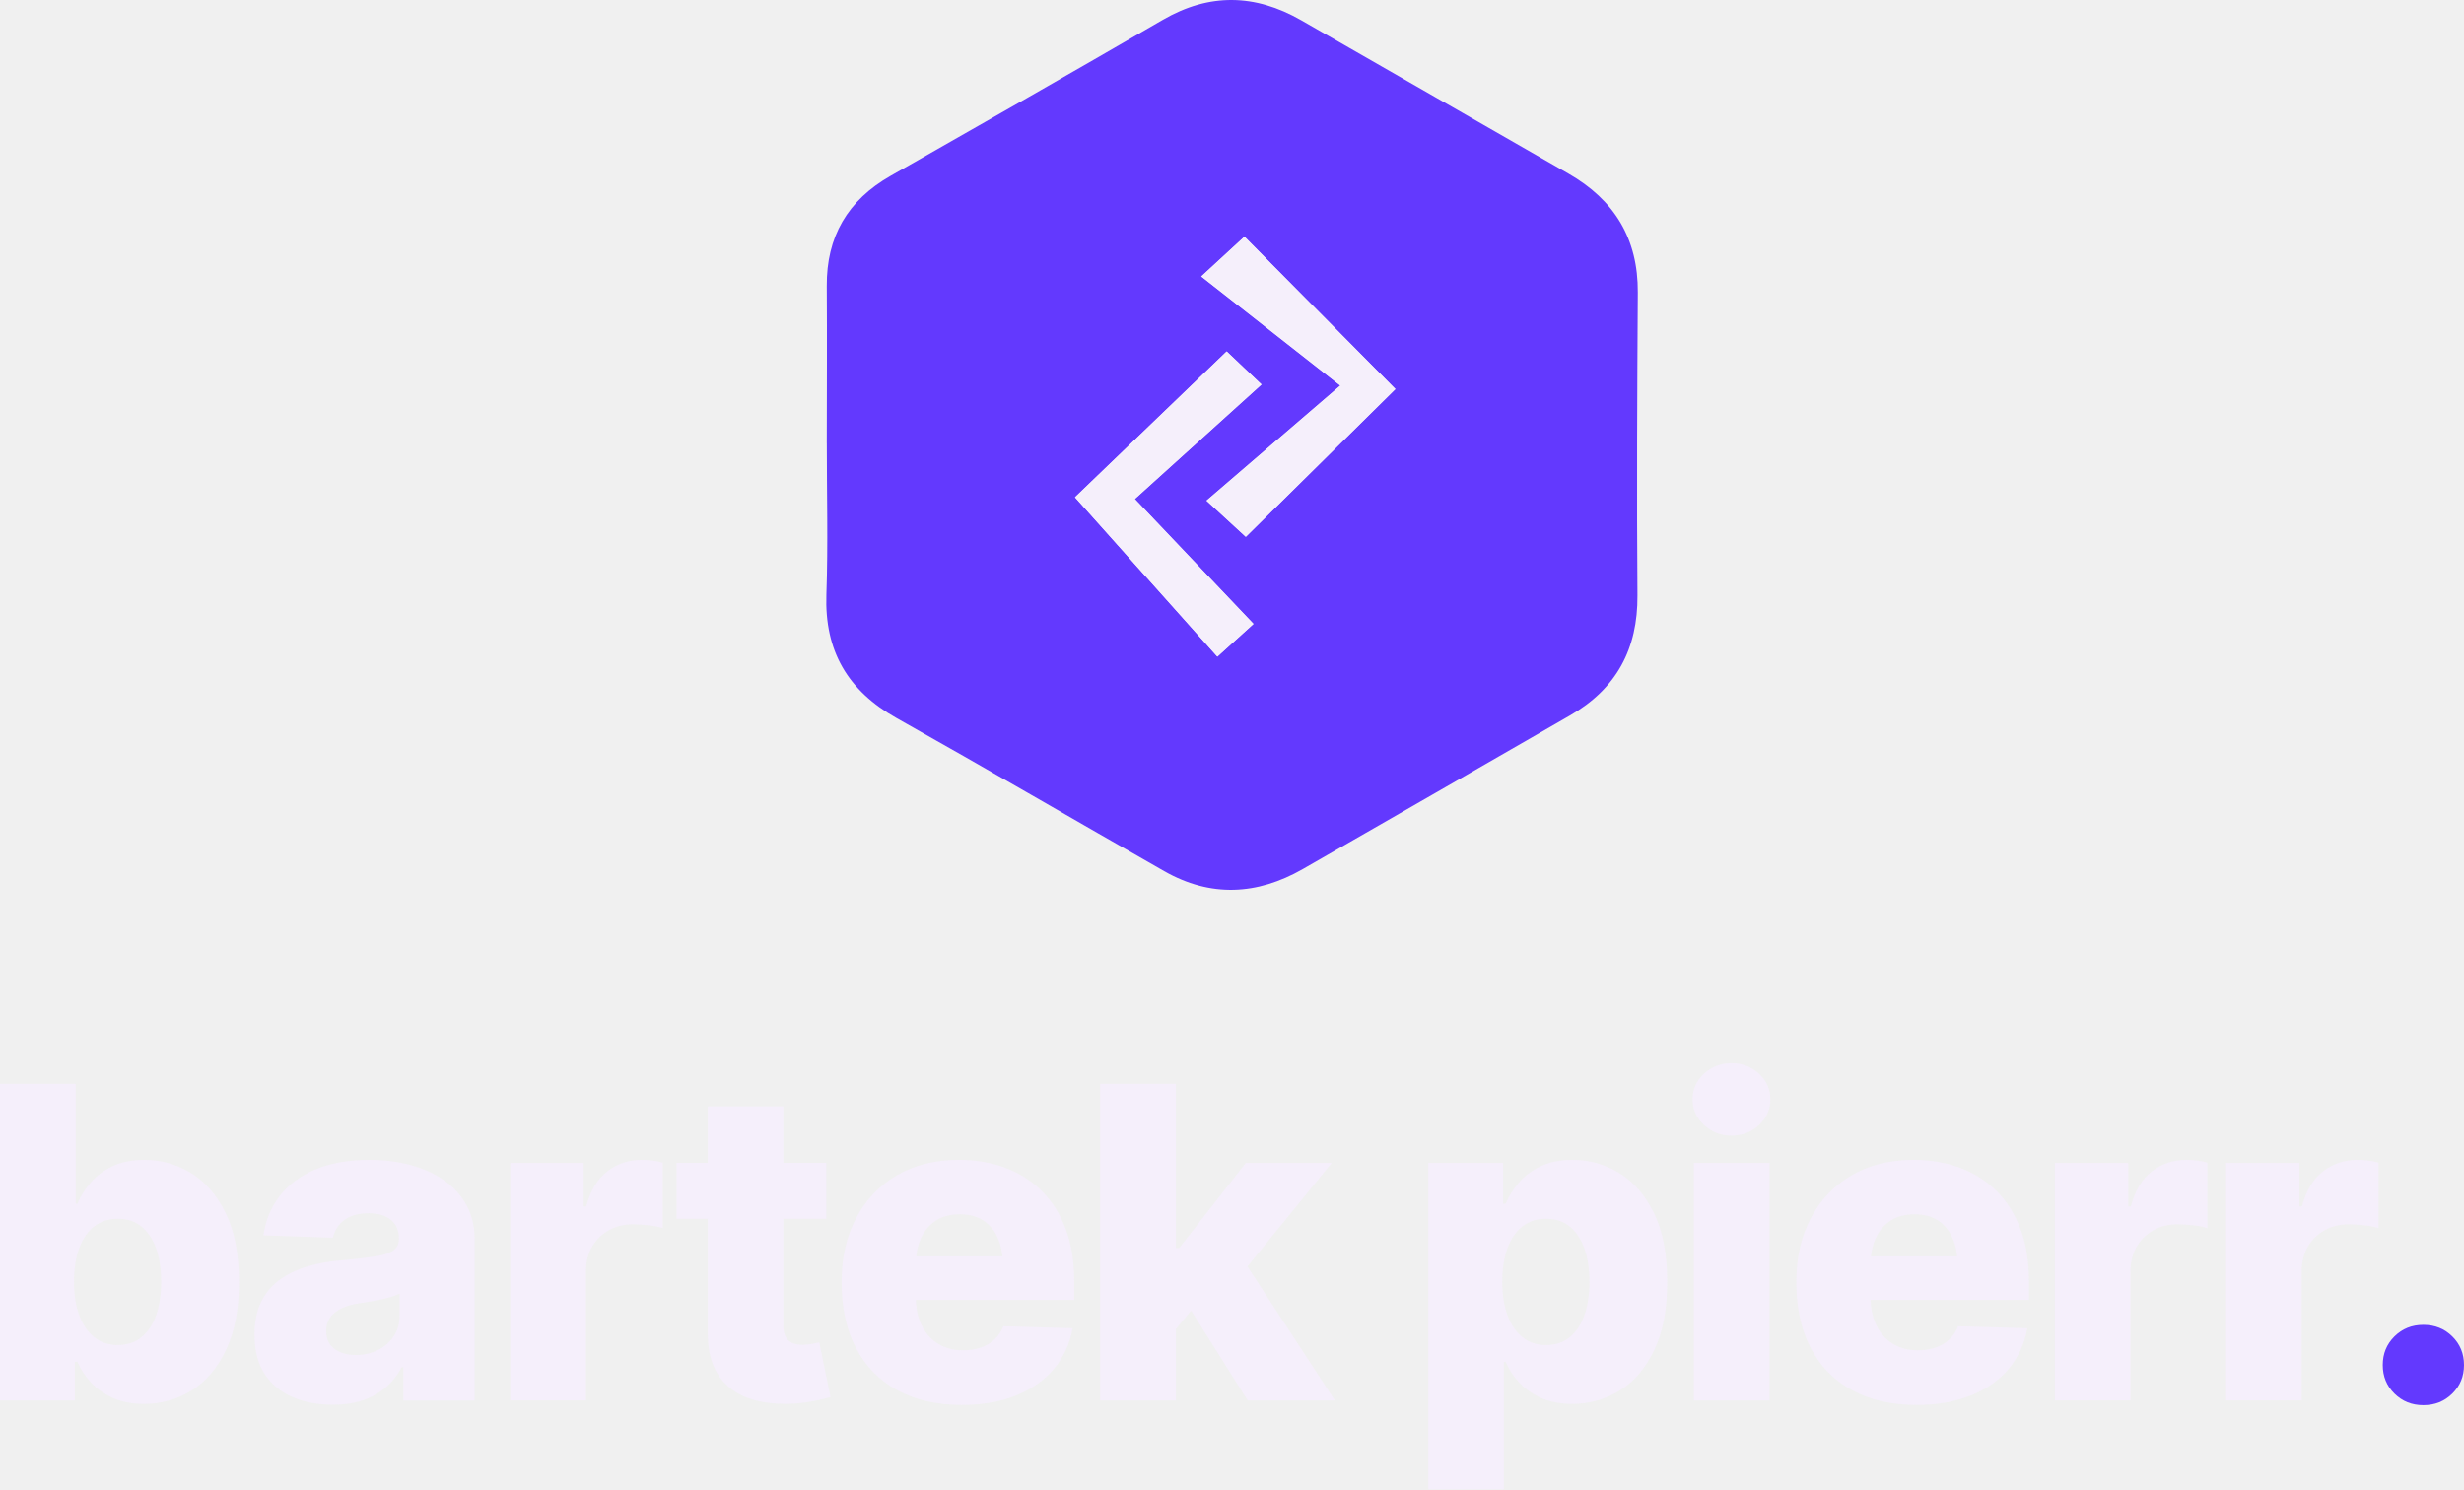
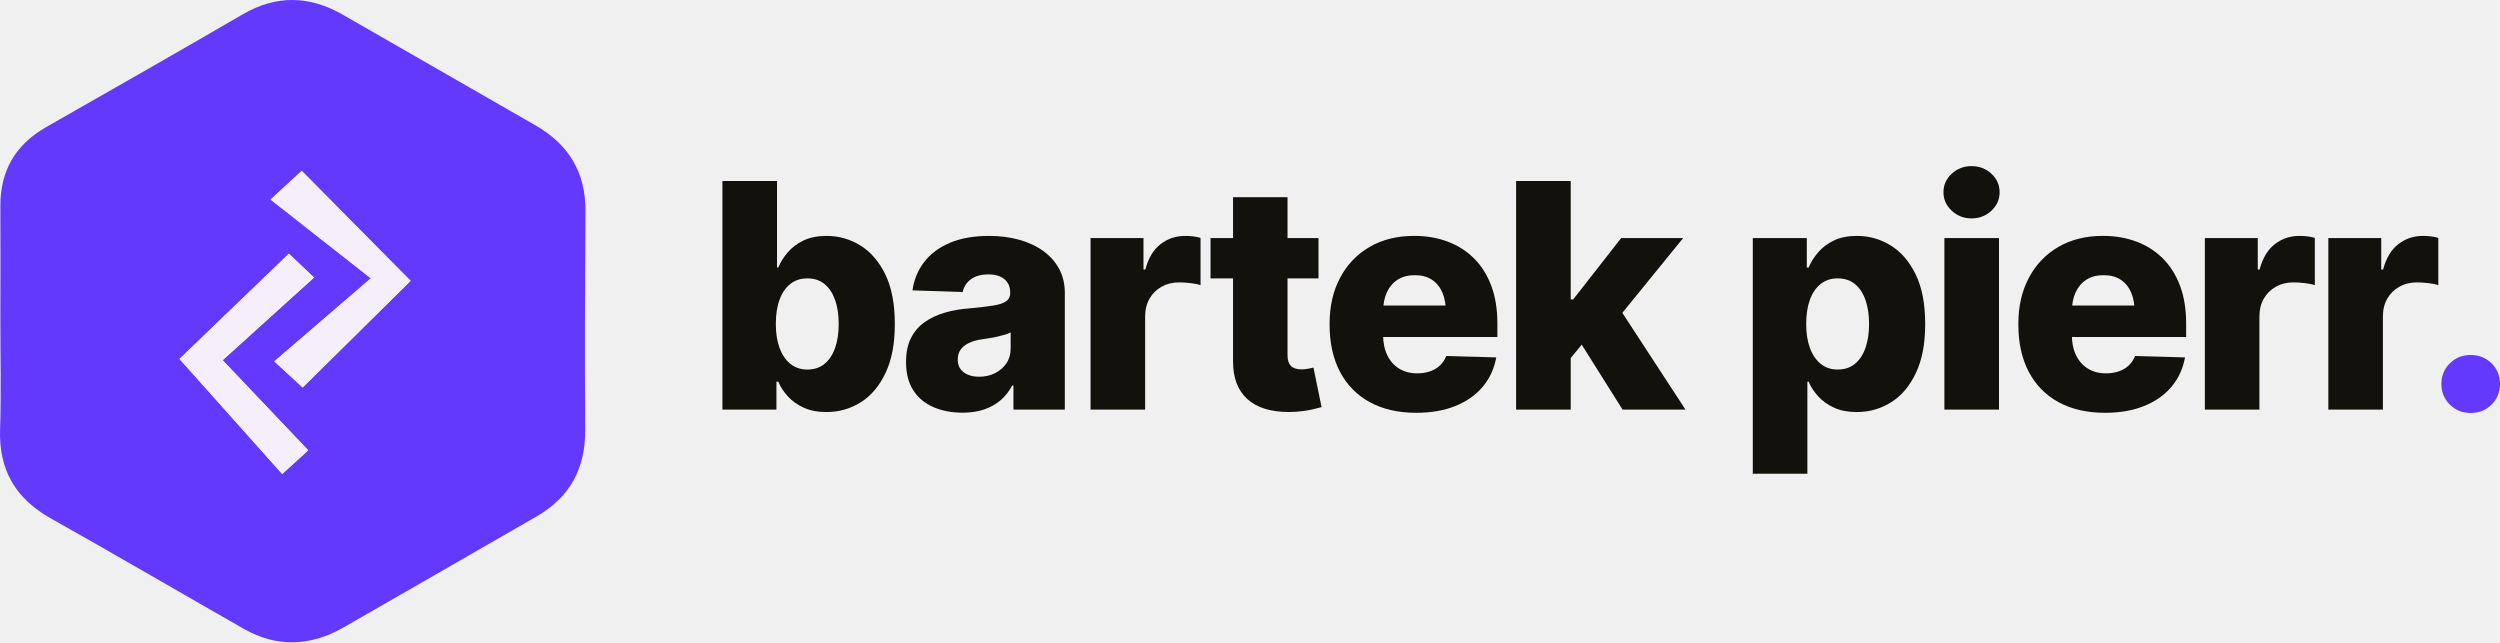
- <svg xmlns="http://www.w3.org/2000/svg" width="1760" height="1064" viewBox="0 0 1760 1064" fill="none">
-   <g clip-path="url(#clip0_375_21473)">
-     <path d="M590.551 316.546C590.593 279.157 590.8 241.748 590.551 204.36C590.302 169.066 605.443 143.125 636.096 125.664C701.013 88.691 765.929 51.697 830.534 14.184C863.801 -5.143 896.508 -4.355 929.236 14.35C992.95 50.763 1056.48 87.53 1120.19 123.964C1153.19 142.834 1170.11 170.539 1169.86 208.984C1169.41 281.086 1169.07 353.208 1169.61 425.289C1169.9 463.652 1154.56 492.103 1121.37 511.16C1057.74 547.718 994.215 584.464 930.522 620.898C897.919 639.541 864.672 641.22 831.53 622.329C767.796 585.998 704.435 548.983 640.472 513.047C605.525 493.409 588.892 465.041 590.282 424.729C591.526 388.709 590.551 352.607 590.572 316.546H590.551ZM996.703 277.955C960.865 241.769 925.565 206.123 888.897 169.108C880.891 176.49 873.487 183.312 858.056 197.517C890.452 222.94 920.712 246.704 957.36 275.466C920.774 306.924 892.568 331.186 861.789 357.667C874.233 369.113 882.364 376.62 889.851 383.505C927.515 346.282 962.524 311.714 996.703 277.975V277.955ZM895.326 445.694C865.44 414.236 839.494 386.926 810.582 356.505C841.153 328.863 867.742 304.829 901.071 274.699C889.768 263.957 881.679 256.285 876.204 251.08C834.516 291.185 798.532 325.794 767.879 355.261C801.83 393.292 835.139 430.577 869.546 469.106C879.439 460.127 886.159 454.051 895.347 445.715L895.326 445.694Z" fill="#6339FE" />
-     <path d="M996.704 277.955C962.545 311.714 927.536 346.282 889.851 383.484C882.364 376.599 874.234 369.092 861.79 357.646C892.568 331.186 920.775 306.924 957.36 275.445C920.733 246.684 890.453 222.919 858.057 197.496C873.466 183.292 880.871 176.469 888.897 169.087C925.565 206.123 960.865 241.748 996.704 277.934V277.955Z" fill="#F5EFFB" />
-     <path d="M895.326 445.694C886.138 454.03 879.418 460.106 869.525 469.085C835.117 430.556 801.83 393.271 767.857 355.24C798.49 325.773 834.474 291.164 876.183 251.059C881.658 256.264 889.747 263.937 901.05 274.678C867.721 304.809 841.132 328.863 810.561 356.484C839.473 386.905 865.419 414.215 895.305 445.673L895.326 445.694Z" fill="#F5EFFB" />
-     <path d="M102.829 1002.95C94.326 1002.95 86.942 1001.54 80.658 998.7C74.374 995.859 69.147 992.168 64.937 987.606C60.727 983.044 57.512 978.15 55.293 972.883H53.468V1000.53H0V774.267H54.069V859.91H55.293C57.429 854.746 60.54 849.769 64.626 844.958C68.733 840.148 73.938 836.228 80.264 833.18C86.59 830.132 94.263 828.618 103.265 828.618C115.107 828.618 126.141 831.728 136.366 837.949C146.591 844.17 154.866 853.709 161.192 866.566C167.517 879.423 170.691 895.826 170.691 915.774C170.691 935.723 167.663 951.11 161.586 964.07C155.509 977.031 147.337 986.756 137.05 993.226C126.763 999.696 115.356 1002.95 102.808 1002.95H102.829ZM84.142 960.877C90.821 960.877 96.462 959.01 101.087 955.257C105.712 951.504 109.196 946.237 111.561 939.456C113.925 932.675 115.128 924.774 115.128 915.774C115.128 906.775 113.946 898.749 111.561 892.01C109.176 885.271 105.712 880.045 101.149 876.292C96.586 872.538 90.924 870.672 84.142 870.672C77.36 870.672 71.947 872.497 67.281 876.146C62.614 879.796 59.047 884.98 56.579 891.72C54.09 898.459 52.866 906.484 52.866 915.795C52.866 925.106 54.111 932.82 56.579 939.559C59.068 946.299 62.635 951.524 67.281 955.278C71.927 959.031 77.568 960.897 84.142 960.897V960.877Z" fill="#F5EFFB" />
-     <path d="M237.701 1003.55C226.875 1003.55 217.231 1001.71 208.769 998.016C200.307 994.325 193.711 988.788 188.941 981.385C184.192 974.003 181.807 964.671 181.807 953.453C181.807 944.038 183.445 936.096 186.743 929.605C190.04 923.115 194.582 917.868 200.41 913.804C206.238 909.76 212.937 906.65 220.528 904.473C228.119 902.295 236.229 900.906 244.836 900.304C254.459 899.392 262.195 898.48 268.064 897.567C273.934 896.655 278.206 895.245 280.903 893.316C283.599 891.388 284.926 888.713 284.926 885.27V884.503C284.926 878.925 282.997 874.591 279.16 871.439C275.324 868.287 270.056 866.732 263.356 866.732C256.16 866.732 250.415 868.308 246.122 871.439C241.828 874.57 239.049 878.821 237.846 884.192L188.174 882.512C189.584 872.185 193.359 862.958 199.498 854.808C205.616 846.659 214.078 840.251 224.863 835.606C235.648 830.94 248.693 828.618 263.979 828.618C274.701 828.618 284.636 829.883 293.741 832.413C302.846 834.942 310.81 838.633 317.592 843.507C324.374 848.359 329.642 854.29 333.396 861.278C337.15 868.266 339.016 876.208 339.016 885.125V1000.55H288.141V976.698H286.917C283.785 982.567 279.886 987.482 275.22 991.422C270.553 995.361 265.119 998.389 258.897 1000.46C252.675 1002.54 245.603 1003.57 237.701 1003.57V1003.55ZM254.252 968.01C260.017 968.01 265.265 966.828 269.973 964.443C274.681 962.058 278.434 958.803 281.214 954.655C283.993 950.508 285.382 945.635 285.382 940.077V924.131C283.868 924.94 282.023 925.665 279.845 926.329C277.667 926.993 275.261 927.615 272.627 928.237C269.993 928.859 267.339 929.357 264.663 929.751C261.988 930.145 259.416 930.559 256.989 930.974C251.825 931.679 247.449 932.923 243.861 934.686C240.273 936.449 237.556 938.667 235.731 941.301C233.906 943.934 232.993 947.128 232.993 950.861C232.993 956.439 234.963 960.69 238.925 963.614C242.886 966.537 247.988 968.01 254.272 968.01H254.252Z" fill="#F5EFFB" />
-     <path d="M364.506 1000.52V830.754H416.896V861.879H418.721C421.749 850.536 426.789 842.159 433.84 836.746C440.892 831.334 449.001 828.618 458.21 828.618C460.74 828.618 463.353 828.763 466.029 829.074C468.704 829.385 471.172 829.883 473.392 830.588V877.37C470.758 876.457 467.377 875.773 463.208 875.317C459.039 874.86 455.368 874.632 452.112 874.632C445.724 874.632 439.979 876.042 434.877 878.883C429.775 881.724 425.772 885.664 422.869 890.724C419.986 895.784 418.534 901.652 418.534 908.33V1000.5H364.465L364.506 1000.52Z" fill="#F5EFFB" />
-     <path d="M590.2 830.733V870.672H483.285V830.733H590.2ZM505.601 790.338H559.526V947.045C559.526 951.607 560.646 955.008 562.865 957.289C565.084 959.57 568.589 960.711 573.338 960.711C575.164 960.711 577.258 960.503 579.643 960.109C582.029 959.715 583.874 959.301 585.181 958.886L593.228 998.058C587.151 999.779 581.51 1001.02 576.283 1001.77C571.078 1002.54 565.934 1002.91 560.874 1002.91C542.851 1002.91 529.121 998.638 519.705 990.074C510.289 981.51 505.581 969.192 505.581 953.1V790.317L505.601 790.338Z" fill="#F5EFFB" />
-     <path d="M686.952 1003.7C669.136 1003.7 653.789 1000.17 640.93 993.143C628.071 986.113 618.219 976.056 611.396 962.992C604.552 949.928 601.15 934.334 601.15 916.21C601.15 898.086 604.593 883.384 611.479 870.278C618.365 857.172 628.092 846.949 640.639 839.608C653.187 832.268 667.975 828.597 684.982 828.597C697.032 828.597 708.086 830.505 718.166 834.3C728.245 838.095 736.956 843.673 744.298 851.014C751.64 858.354 757.302 867.396 761.305 878.116C765.308 888.837 767.299 901.259 767.299 915.318V928.673H619.816V897.547H741.623L716.403 904.846C716.403 897.049 715.241 890.393 712.918 884.877C710.596 879.361 707.153 875.089 702.59 872.041C698.027 868.992 692.365 867.478 685.583 867.478C678.801 867.478 673.077 868.992 668.41 872.041C663.744 875.089 660.218 879.298 657.771 884.711C655.344 890.123 654.12 896.531 654.12 903.913V926.226C654.12 934.126 655.51 940.949 658.289 946.734C661.068 952.499 665.03 956.937 670.132 960.026C675.255 963.116 681.145 964.651 687.823 964.651C692.49 964.651 696.741 963.987 700.578 962.681C704.415 961.374 707.713 959.425 710.45 956.833C713.188 954.241 715.262 951.13 716.672 947.501L766.179 948.87C764.146 960.006 759.708 969.669 752.822 977.881C745.937 986.072 736.935 992.438 725.777 996.938C714.64 1001.44 701.677 1003.7 686.89 1003.7H686.952Z" fill="#F5EFFB" />
-     <path d="M785.84 1000.53V774.267H839.909V1000.53H785.84ZM834.434 956.024L834.89 891.492H842.336L889.872 830.754H951.242L880.311 917.91H866.042L834.455 956.024H834.434ZM891.241 1000.53L846.899 930.062L882.447 891.637L953.523 1000.53H891.262H891.241Z" fill="#F5EFFB" />
-     <path d="M1020.18 1064V830.754H1073.65V859.909H1075.48C1077.61 854.746 1080.72 849.769 1084.81 844.958C1088.89 840.147 1094.12 836.228 1100.45 833.18C1106.77 830.131 1114.45 828.618 1123.45 828.618C1135.29 828.618 1146.32 831.728 1156.55 837.949C1166.77 844.17 1175.05 853.709 1181.37 866.566C1187.7 879.423 1190.87 895.825 1190.87 915.774C1190.87 935.723 1187.85 951.109 1181.77 964.07C1175.69 977.03 1167.52 986.756 1157.23 993.226C1146.95 999.695 1135.54 1002.95 1122.99 1002.95C1114.49 1002.95 1107.1 1001.54 1100.82 998.7C1094.54 995.859 1089.31 992.168 1085.1 987.606C1080.89 983.044 1077.67 978.15 1075.46 972.883H1074.23V1064H1020.16H1020.18ZM1104.33 960.876C1111 960.876 1116.64 959.01 1121.27 955.257C1125.87 951.503 1129.38 946.236 1131.74 939.455C1134.13 932.674 1135.31 924.774 1135.31 915.774C1135.31 906.774 1134.13 898.749 1131.74 892.01C1129.36 885.27 1125.89 880.045 1121.33 876.291C1116.77 872.538 1111.11 870.672 1104.33 870.672C1097.54 870.672 1092.13 872.497 1087.46 876.146C1082.8 879.796 1079.23 884.98 1076.76 891.719C1074.29 898.459 1073.05 906.484 1073.05 915.795C1073.05 925.106 1074.29 932.82 1076.76 939.559C1079.23 946.298 1082.82 951.524 1087.46 955.277C1092.11 959.031 1097.75 960.897 1104.33 960.897V960.876Z" fill="#F5EFFB" />
-     <path d="M1236.77 811.303C1229.18 811.303 1222.65 808.773 1217.17 803.713C1211.7 798.653 1208.98 792.536 1208.98 785.34C1208.98 778.145 1211.72 772.048 1217.17 767.051C1222.63 762.053 1229.18 759.544 1236.77 759.544C1244.36 759.544 1251.02 762.053 1256.43 767.051C1261.84 772.048 1264.56 778.166 1264.56 785.34C1264.56 792.515 1261.84 798.653 1256.43 803.713C1251.02 808.773 1244.46 811.303 1236.77 811.303ZM1209.89 1000.53V830.754H1263.96V1000.53H1209.89Z" fill="#F5EFFB" />
-     <path d="M1368.91 1003.7C1351.09 1003.7 1335.74 1000.17 1322.88 993.143C1310.02 986.113 1300.17 976.056 1293.35 962.992C1286.5 949.928 1283.1 934.334 1283.1 916.21C1283.1 898.086 1286.55 883.384 1293.43 870.278C1300.32 857.172 1310.04 846.949 1322.59 839.608C1335.14 832.268 1349.93 828.597 1366.93 828.597C1378.98 828.597 1390.04 830.505 1400.12 834.3C1410.2 838.095 1418.91 843.673 1426.25 851.014C1433.59 858.354 1439.26 867.396 1443.26 878.116C1447.26 888.837 1449.25 901.259 1449.25 915.318V928.673H1301.77V897.547H1423.58L1398.36 904.846C1398.36 897.049 1397.19 890.393 1394.87 884.877C1392.55 879.361 1389.11 875.089 1384.54 872.041C1379.98 868.992 1374.32 867.478 1367.54 867.478C1360.75 867.478 1355.03 868.992 1350.36 872.041C1345.7 875.089 1342.17 879.298 1339.72 884.711C1337.28 890.123 1336.07 896.531 1336.07 903.913V926.226C1336.07 934.126 1337.46 940.949 1340.24 946.734C1343.02 952.499 1346.98 956.937 1352.08 960.026C1357.19 963.116 1363.1 964.651 1369.78 964.651C1374.44 964.651 1378.69 963.987 1382.53 962.681C1386.37 961.374 1389.67 959.425 1392.4 956.833C1395.14 954.262 1397.22 951.13 1398.63 947.501L1448.13 948.87C1446.1 960.006 1441.66 969.669 1434.78 977.881C1427.89 986.072 1418.89 992.438 1407.73 996.938C1396.59 1001.44 1383.63 1003.7 1368.84 1003.7H1368.91Z" fill="#F5EFFB" />
-     <path d="M1467.77 1000.52V830.754H1520.16V861.879H1521.99C1525.01 850.536 1530.05 842.159 1537.11 836.746C1544.16 831.334 1552.27 828.618 1561.48 828.618C1564.01 828.618 1566.62 828.763 1569.29 829.074C1571.97 829.385 1574.44 829.883 1576.66 830.588V877.37C1574.02 876.457 1570.64 875.773 1566.47 875.317C1562.31 874.86 1558.63 874.632 1555.38 874.632C1548.99 874.632 1543.24 876.042 1538.14 878.883C1533.04 881.724 1529.04 885.664 1526.13 890.724C1523.23 895.784 1521.8 901.652 1521.8 908.33V1000.5H1467.73L1467.77 1000.52Z" fill="#F5EFFB" />
-     <path d="M1590.04 1000.52V830.754H1642.42V861.879H1644.25C1647.28 850.536 1652.32 842.159 1659.37 836.746C1666.4 831.334 1674.53 828.618 1683.74 828.618C1686.27 828.618 1688.88 828.763 1691.56 829.074C1694.23 829.385 1696.7 829.883 1698.92 830.588V877.37C1696.29 876.457 1692.91 875.773 1688.74 875.317C1684.57 874.86 1680.9 874.632 1677.64 874.632C1671.25 874.632 1665.51 876.042 1660.41 878.883C1655.3 881.724 1651.3 885.664 1648.4 890.724C1645.52 895.784 1644.06 901.652 1644.06 908.33V1000.5H1589.99L1590.04 1000.52Z" fill="#F5EFFB" />
-     <path d="M1730.98 1003.86C1722.79 1003.86 1715.91 1001.11 1710.33 995.59C1704.75 990.074 1701.97 983.272 1701.97 975.164C1701.97 967.056 1704.75 960.254 1710.33 954.738C1715.91 949.222 1722.77 946.464 1730.98 946.464C1739.2 946.464 1746.06 949.222 1751.64 954.738C1757.22 960.254 1760 967.056 1760 975.164C1760 983.272 1757.22 990.074 1751.64 995.59C1746.06 1001.11 1739.2 1003.86 1730.98 1003.86Z" fill="#6339FE" />
-   </g>
-   <defs>
-     <clipPath id="clip0_375_21473">
-       <rect width="1760" height="1064" fill="white" />
-     </clipPath>
-   </defs>
+ <svg xmlns="http://www.w3.org/2000/svg" width="6531" height="1679" viewBox="0 0 6531 1679" fill="none">
+   <path d="M0.978 835.544C1.088 736.854 1.635 638.11 0.978 539.42C0.321 446.258 40.269 377.783 121.148 331.695C292.374 234.1 463.655 136.505 634.115 37.432C721.89 -13.582 808.187 -11.502 894.539 37.87C1062.65 133.987 1230.26 231.035 1398.37 327.207C1485.43 377.017 1530.08 450.145 1529.43 551.626C1528.22 741.945 1527.35 932.318 1528.77 1122.58C1529.54 1223.84 1489.04 1298.94 1401.49 1349.25C1233.6 1445.75 1065.98 1542.74 897.932 1638.91C811.908 1688.12 724.188 1692.55 636.742 1642.69C468.58 1546.79 301.404 1449.08 132.64 1354.23C40.433 1302.39 -3.454 1227.51 0.212 1121.1C3.495 1026.03 0.923 930.731 0.978 835.544ZM1072.61 733.679C978.045 638.164 884.908 544.072 788.159 446.368C767.036 465.854 747.5 483.862 706.787 521.357C792.263 588.464 872.103 651.192 968.797 727.111C872.267 810.146 797.845 874.188 716.637 944.086C749.47 974.301 770.921 994.115 790.676 1012.29C890.052 914.036 982.423 822.79 1072.61 733.734V733.679ZM805.177 1176.44C726.323 1093.41 657.865 1021.32 581.582 941.021C662.243 868.057 732.397 804.618 820.336 725.086C790.512 696.732 769.17 676.48 754.723 662.741C644.732 768.601 549.788 859.956 468.909 937.737C558.489 1038.12 646.373 1136.54 737.158 1238.24C763.26 1214.54 780.99 1198.5 805.232 1176.5L805.177 1176.44Z" fill="#6339FE" />
+   <path d="M1072.61 733.679C982.478 822.79 890.106 914.035 790.676 1012.23C770.921 994.06 749.47 974.245 716.637 944.031C797.845 874.187 872.267 810.146 968.797 727.056C872.157 651.136 792.263 588.408 706.787 521.301C747.445 483.807 766.981 465.799 788.159 446.312C884.908 544.072 978.045 638.109 1072.61 733.624V733.679Z" fill="#F5EFFB" />
+   <path d="M805.177 1176.44C780.935 1198.45 763.205 1214.48 737.103 1238.18C646.318 1136.48 558.489 1038.07 468.854 937.681C549.679 859.901 644.622 768.546 754.668 662.686C769.115 676.424 790.457 696.677 820.28 725.03C732.342 804.562 662.188 868.057 581.527 940.966C657.81 1021.26 726.268 1093.35 805.122 1176.39L805.177 1176.44Z" fill="#F5EFFB" />
+   <path d="M2158.57 1076.44C2136.13 1076.44 2116.65 1072.72 2100.07 1065.22C2083.49 1057.72 2069.7 1047.98 2058.59 1035.93C2047.48 1023.89 2039 1010.98 2033.15 997.072H2028.33V1070.04H1887.26V472.807H2029.92V698.868H2033.15C2038.78 685.239 2046.99 672.102 2057.77 659.403C2068.61 646.704 2082.34 636.359 2099.03 628.313C2115.72 620.267 2135.97 616.271 2159.72 616.271C2190.97 616.271 2220.08 624.481 2247.06 640.902C2274.03 657.323 2295.87 682.502 2312.56 716.438C2329.25 750.375 2337.62 793.672 2337.62 846.328C2337.62 898.984 2329.63 939.599 2313.6 973.809C2297.56 1008.02 2276 1033.69 2248.86 1050.77C2221.72 1067.85 2191.62 1076.44 2158.51 1076.44H2158.57ZM2109.26 965.38C2126.89 965.38 2141.77 960.454 2153.97 950.546C2166.18 940.639 2175.37 926.736 2181.61 908.837C2187.85 890.938 2191.02 870.084 2191.02 846.328C2191.02 822.572 2187.9 801.389 2181.61 783.6C2175.31 765.811 2166.18 752.017 2154.14 742.11C2142.1 732.203 2127.16 727.276 2109.26 727.276C2091.37 727.276 2077.09 732.093 2064.78 741.727C2052.46 751.36 2043.05 765.044 2036.54 782.834C2029.97 800.623 2026.74 821.806 2026.74 846.383C2026.74 870.959 2030.03 891.321 2036.54 909.111C2043.11 926.9 2052.52 940.694 2064.78 950.601C2077.09 960.508 2091.92 965.435 2109.26 965.435V965.38Z" fill="#12110C" />
+   <path d="M2514.43 1078.03C2485.86 1078.03 2460.42 1073.16 2438.09 1063.41C2415.76 1053.67 2398.36 1039.05 2385.78 1019.51C2373.25 1000.03 2366.95 975.396 2366.95 945.784C2366.95 920.933 2371.28 899.969 2379.98 882.837C2388.68 865.704 2400.66 851.856 2416.04 841.128C2431.42 830.454 2449.09 822.244 2469.12 816.496C2489.15 810.749 2510.54 807.082 2533.25 805.494C2558.64 803.086 2579.06 800.678 2594.54 798.269C2610.03 795.861 2621.3 792.139 2628.42 787.048C2635.53 781.958 2639.03 774.897 2639.03 765.81V763.785C2639.03 749.061 2633.94 737.621 2623.82 729.301C2613.7 720.981 2599.8 716.876 2582.12 716.876C2563.13 716.876 2547.97 721.036 2536.65 729.301C2525.32 737.566 2517.99 748.787 2514.81 762.964L2383.75 758.531C2387.47 731.272 2397.43 706.914 2413.63 685.403C2429.77 663.891 2452.1 646.978 2480.56 634.717C2509.01 622.456 2543.43 616.271 2583.76 616.271C2612.05 616.271 2638.27 619.609 2662.29 626.287C2686.31 632.965 2707.33 642.708 2725.22 655.571C2743.11 668.434 2757.01 684.034 2766.92 702.48C2776.82 720.927 2781.75 741.891 2781.75 765.427V1070.09H2647.51V1007.14H2644.28C2636.02 1022.63 2625.73 1035.61 2613.42 1046.01C2601.11 1056.41 2586.77 1064.4 2570.35 1069.87C2553.94 1075.34 2535.28 1078.08 2514.43 1078.08V1078.03ZM2558.1 984.209C2573.31 984.209 2587.15 981.089 2599.58 974.794C2612 968.499 2621.9 959.906 2629.24 948.959C2636.57 938.011 2640.24 925.148 2640.24 910.479V868.386C2636.24 870.521 2631.37 872.437 2625.62 874.189C2619.88 875.94 2613.53 877.582 2606.58 879.224C2599.63 880.866 2592.63 882.18 2585.57 883.22C2578.51 884.26 2571.72 885.355 2565.32 886.45C2551.69 888.311 2540.15 891.595 2530.68 896.247C2521.21 900.9 2514.05 906.757 2509.23 913.708C2504.41 920.66 2502.01 929.089 2502.01 938.942C2502.01 953.666 2507.21 964.887 2517.66 972.605C2528.11 980.323 2541.57 984.209 2558.15 984.209H2558.1Z" fill="#12110C" />
+   <path d="M2849 1070.04V621.908H2987.23V704.068H2992.05C3000.03 674.127 3013.33 652.013 3031.94 637.727C3050.49 623.441 3071.94 616.271 3096.24 616.271C3102.91 616.271 3109.81 616.654 3116.87 617.475C3123.93 618.296 3130.44 619.609 3136.29 621.47V744.956C3129.34 742.548 3120.42 740.741 3109.42 739.537C3098.43 738.333 3088.74 737.731 3080.15 737.731C3063.29 737.731 3048.14 741.453 3034.67 748.952C3021.21 756.451 3010.65 766.85 3002.99 780.206C2995.38 793.562 2991.55 809.052 2991.55 826.677V1069.98H2848.89L2849 1070.04Z" fill="#12110C" />
+   <path d="M3444.49 621.853V727.275H3162.4V621.853H3444.49ZM3221.28 515.227H3363.55V928.87C3363.55 940.912 3366.51 949.889 3372.37 955.91C3378.22 961.931 3387.47 964.941 3400 964.941C3404.82 964.941 3410.34 964.394 3416.64 963.354C3422.93 962.314 3427.8 961.219 3431.25 960.124L3452.48 1063.52C3436.45 1068.06 3421.56 1071.35 3407.77 1073.32C3394.04 1075.34 3380.46 1076.33 3367.11 1076.33C3319.56 1076.33 3283.33 1065.05 3258.49 1042.45C3233.64 1019.84 3221.22 987.328 3221.22 944.853V515.172L3221.28 515.227Z" fill="#12110C" />
+   <path d="M3699.77 1078.41C3652.76 1078.41 3612.27 1069.1 3578.34 1050.55C3544.41 1031.99 3518.42 1005.45 3500.42 970.963C3482.36 936.479 3473.38 895.317 3473.38 847.477C3473.38 799.638 3482.47 760.829 3500.63 726.236C3518.8 691.643 3544.47 664.658 3577.57 645.281C3610.68 625.904 3649.7 616.216 3694.57 616.216C3726.36 616.216 3755.53 621.252 3782.13 631.268C3808.72 641.285 3831.7 656.009 3851.08 675.386C3870.45 694.763 3885.39 718.628 3895.95 746.926C3906.51 775.225 3911.76 808.012 3911.76 845.124V880.374H3522.63V798.214H3844.02L3777.47 817.482C3777.47 796.901 3774.41 779.33 3768.28 764.77C3762.15 750.211 3753.07 738.935 3741.03 730.889C3728.99 722.842 3714.05 718.847 3696.16 718.847C3678.26 718.847 3663.16 722.842 3650.85 730.889C3638.53 738.935 3629.23 750.046 3622.78 764.333C3616.37 778.619 3613.14 795.532 3613.14 815.018V873.915C3613.14 894.77 3616.81 912.778 3624.14 928.049C3631.48 943.266 3641.93 954.98 3655.39 963.135C3668.91 971.291 3684.45 975.342 3702.07 975.342C3714.38 975.342 3725.6 973.59 3735.72 970.142C3745.85 966.693 3754.55 961.548 3761.77 954.706C3768.99 947.864 3774.47 939.653 3778.19 930.074L3908.81 933.687C3903.45 963.081 3891.74 988.588 3873.57 1010.26C3855.4 1031.88 3831.65 1048.69 3802.21 1060.57C3772.77 1072.44 3738.62 1078.41 3699.61 1078.41H3699.77Z" fill="#12110C" />
+   <path d="M3960.69 1070.04V472.807H4103.35V1070.04H3960.69ZM4088.9 952.571L4090.1 782.232H4109.75L4235.17 621.909H4397.1L4209.95 851.966H4172.3L4088.95 952.571H4088.9ZM4238.78 1070.04L4121.79 884.041L4215.58 782.615L4403.12 1070.04H4238.84H4238.78Z" fill="#12110C" />
+   <path d="M4578.99 1237.58V621.908H4720.07V698.868H4724.88C4730.52 685.238 4738.73 672.102 4749.51 659.403C4760.29 646.704 4774.08 636.359 4790.77 628.313C4807.46 620.266 4827.71 616.271 4851.46 616.271C4882.7 616.271 4911.81 624.481 4938.79 640.902C4965.77 657.323 4987.6 682.502 5004.29 716.438C5020.99 750.375 5029.36 793.671 5029.36 846.328C5029.36 898.984 5021.37 939.599 5005.33 973.809C4989.3 1008.02 4967.74 1033.69 4940.6 1050.77C4913.46 1067.85 4883.36 1076.44 4850.25 1076.44C4827.82 1076.44 4808.33 1072.72 4791.75 1065.22C4775.17 1057.72 4761.38 1047.98 4750.27 1035.93C4739.17 1023.89 4730.68 1010.97 4724.83 997.072H4721.6V1237.58H4578.94H4578.99ZM4801 965.379C4818.62 965.379 4833.51 960.453 4845.71 950.546C4857.86 940.639 4867.11 926.736 4873.34 908.837C4879.64 890.938 4882.76 870.083 4882.76 846.328C4882.76 822.572 4879.64 801.389 4873.34 783.6C4867.05 765.81 4857.91 752.017 4845.87 742.11C4833.83 732.202 4818.9 727.276 4801 727.276C4783.11 727.276 4768.83 732.093 4756.51 741.726C4744.2 751.36 4734.79 765.044 4728.28 782.834C4721.76 800.623 4718.48 821.806 4718.48 846.383C4718.48 870.959 4721.76 891.321 4728.28 909.11C4734.79 926.9 4744.25 940.693 4756.51 950.601C4768.77 960.508 4783.65 965.434 4801 965.434V965.379Z" fill="#12110C" />
+   <path d="M5150.46 570.565C5130.43 570.565 5113.19 563.888 5098.75 550.532C5084.3 537.176 5077.13 521.029 5077.13 502.035C5077.13 483.042 5084.35 466.949 5098.75 453.758C5113.14 440.566 5130.43 433.943 5150.46 433.943C5170.49 433.943 5188.05 440.566 5202.33 453.758C5216.62 466.949 5223.79 483.097 5223.79 502.035C5223.79 520.974 5216.62 537.176 5202.33 550.532C5188.05 563.888 5170.76 570.565 5150.46 570.565ZM5079.54 1070.04V621.908H5222.2V1070.04H5079.54Z" fill="#12110C" />
+   <path d="M5499.09 1078.41C5452.09 1078.41 5411.59 1069.1 5377.66 1050.55C5343.74 1031.99 5317.74 1005.45 5299.74 970.963C5281.68 936.479 5272.71 895.317 5272.71 847.477C5272.71 799.638 5281.79 760.829 5299.96 726.236C5318.13 691.643 5343.79 664.658 5376.9 645.281C5410.01 625.904 5449.02 616.216 5493.9 616.216C5525.69 616.216 5554.86 621.252 5581.45 631.268C5608.05 641.285 5631.03 656.009 5650.4 675.386C5669.77 694.763 5684.71 718.628 5695.27 746.926C5705.83 775.225 5711.09 808.012 5711.09 845.124V880.374H5321.96V798.214H5643.34L5576.8 817.482C5576.8 796.901 5573.74 779.33 5567.61 764.77C5561.48 750.211 5552.39 738.935 5540.35 730.889C5528.32 722.842 5513.38 718.847 5495.48 718.847C5477.59 718.847 5462.48 722.842 5450.17 730.889C5437.86 738.935 5428.56 750.046 5422.1 764.333C5415.64 778.619 5412.47 795.532 5412.47 815.018V873.915C5412.47 894.77 5416.13 912.778 5423.47 928.049C5430.8 943.266 5441.25 954.98 5454.71 963.135C5468.18 971.291 5483.77 975.342 5501.39 975.342C5513.7 975.342 5524.92 973.59 5535.05 970.142C5545.17 966.693 5553.87 961.548 5561.09 954.706C5568.32 947.919 5573.79 939.653 5577.51 930.074L5708.13 933.687C5702.77 963.081 5691.06 988.588 5672.89 1010.26C5654.72 1031.88 5630.97 1048.69 5601.53 1060.57C5572.15 1072.44 5537.95 1078.41 5498.93 1078.41H5499.09Z" fill="#12110C" />
+   <path d="M5759.95 1070.04V621.908H5898.18V704.068H5903C5910.99 674.127 5924.29 652.013 5942.89 637.727C5961.44 623.441 5982.89 616.271 6007.19 616.271C6013.87 616.271 6020.76 616.654 6027.82 617.475C6034.88 618.296 6041.39 619.609 6047.25 621.47V744.956C6040.3 742.548 6031.38 740.741 6020.38 739.537C6009.38 738.333 5999.69 737.731 5991.1 737.731C5974.25 737.731 5959.09 741.453 5945.63 748.952C5932.17 756.451 5921.6 766.85 5913.94 780.206C5906.28 793.562 5902.51 809.052 5902.51 826.677V1069.98H5759.85L5759.95 1070.04Z" fill="#12110C" />
+   <path d="M6082.54 1070.04V621.908H6220.77V704.068H6225.59C6233.58 674.127 6246.87 652.013 6265.48 637.727C6284.03 623.441 6305.48 616.271 6329.78 616.271C6336.45 616.271 6343.35 616.654 6350.41 617.475C6357.47 618.296 6363.98 619.609 6369.84 621.47V744.956C6362.89 742.548 6353.97 740.741 6342.97 739.537C6331.97 738.333 6322.28 737.731 6313.69 737.731C6296.84 737.731 6281.68 741.453 6268.22 748.952C6254.75 756.451 6244.19 766.85 6236.53 780.206C6228.93 793.562 6225.09 809.052 6225.09 826.677V1069.98H6082.43L6082.54 1070.04Z" fill="#12110C" />
+   <path d="M6454.44 1078.85C6432.82 1078.85 6414.65 1071.57 6399.93 1057.01C6385.21 1042.45 6377.88 1024.5 6377.88 1003.09C6377.88 981.691 6385.21 963.738 6399.93 949.178C6414.65 934.618 6432.77 927.338 6454.44 927.338C6476.11 927.338 6494.22 934.618 6508.94 949.178C6523.66 963.738 6530.99 981.691 6530.99 1003.09C6530.99 1024.5 6523.66 1042.45 6508.94 1057.01C6494.22 1071.57 6476.11 1078.85 6454.44 1078.85Z" fill="#6339FE" />
</svg>
